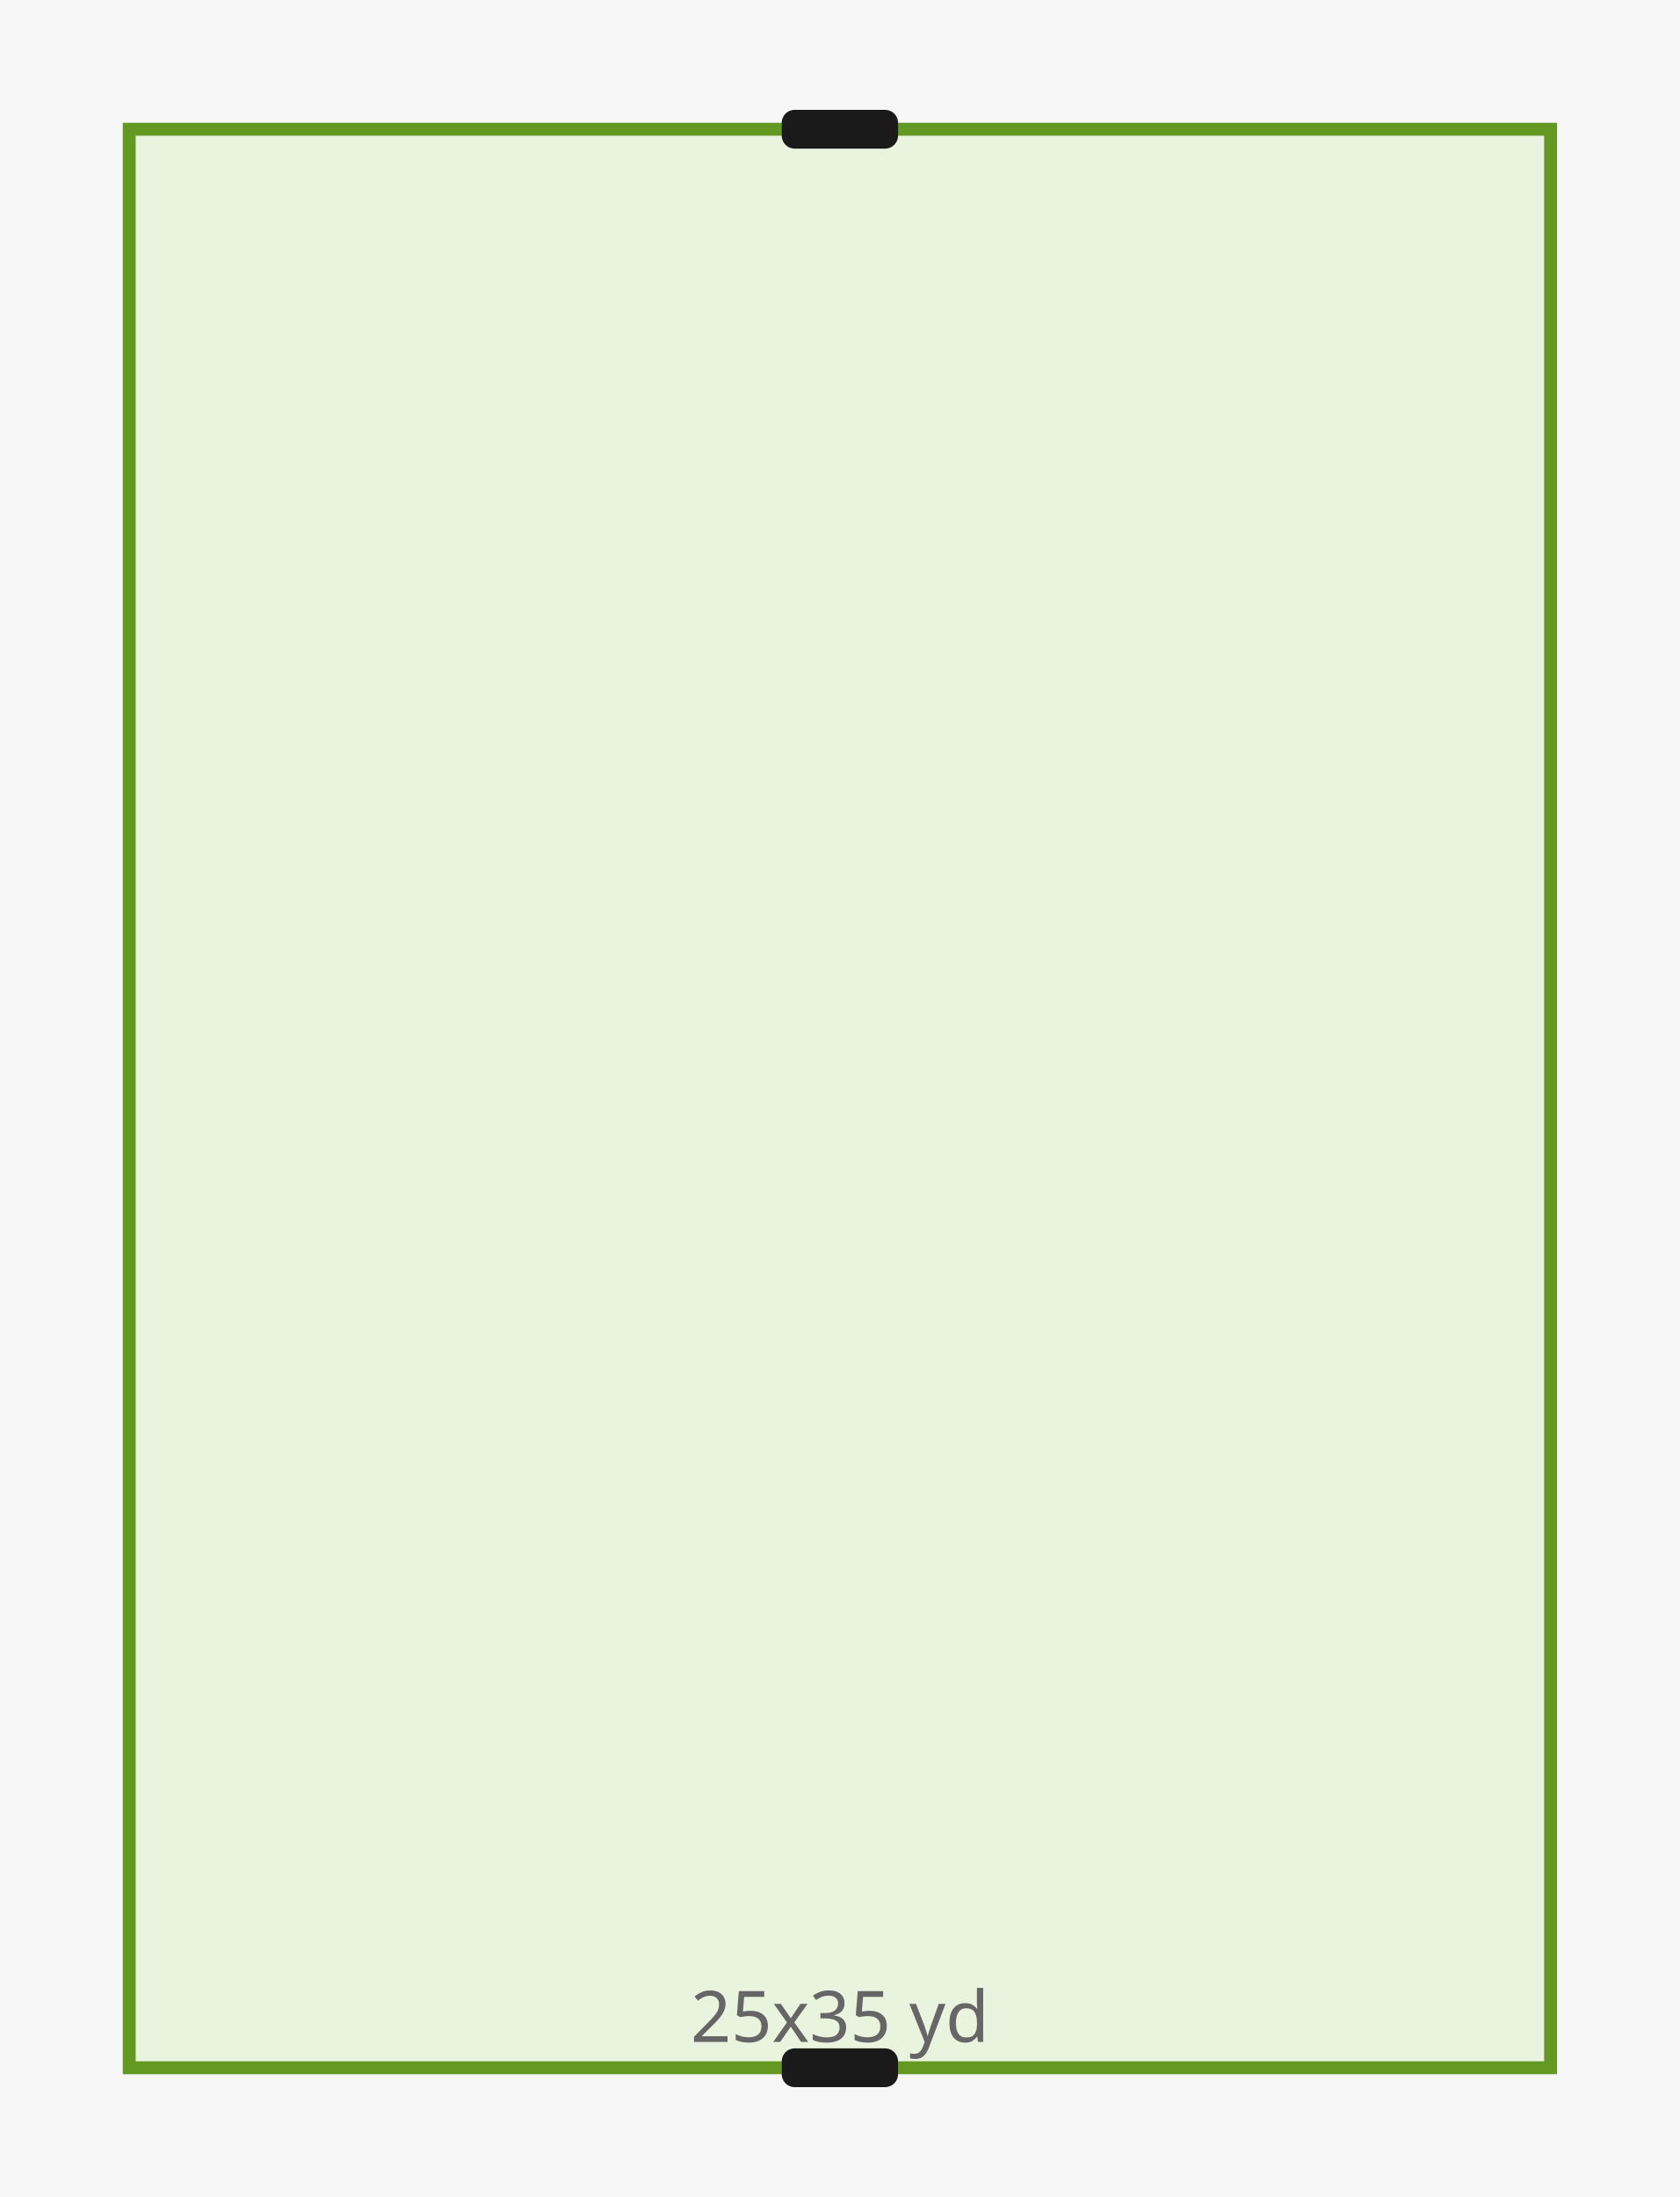
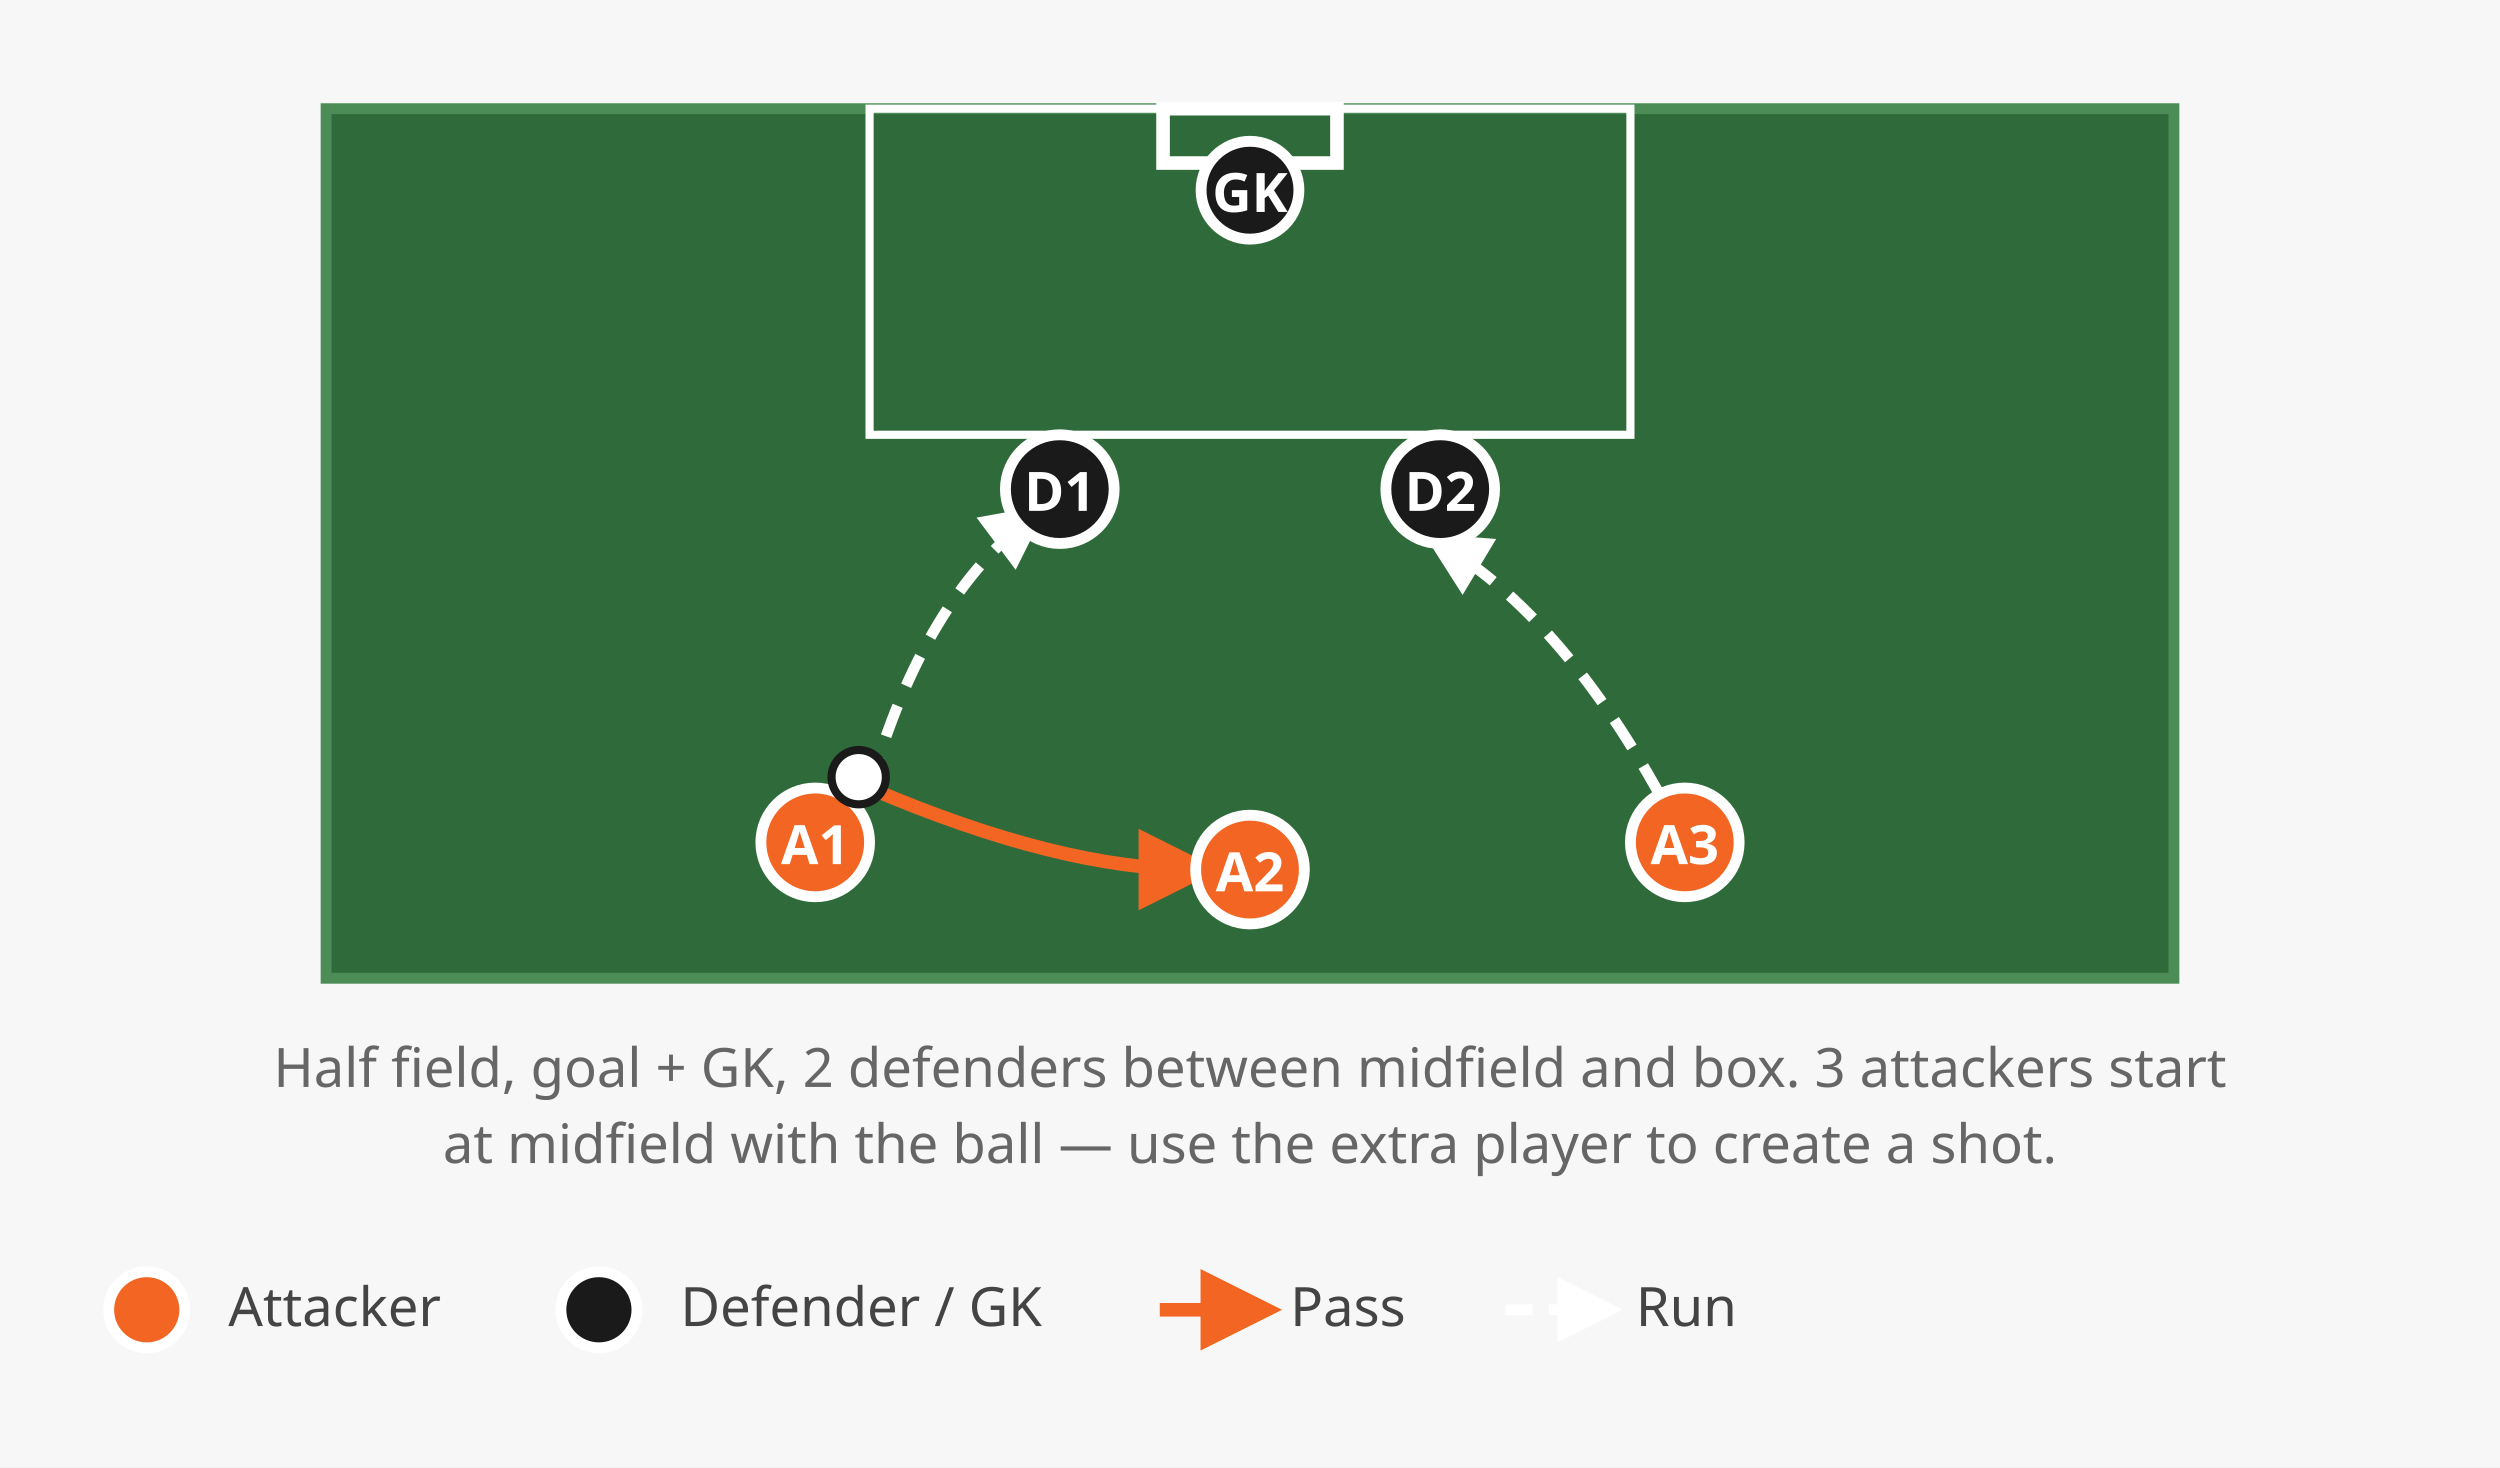
- <svg xmlns="http://www.w3.org/2000/svg" viewBox="0 0 260 340" role="img">
-   <rect width="260" height="340" fill="#F7F7F7" />
-   <rect x="20" y="20" width="220" height="300" fill="#EAF3DE" stroke="#639922" stroke-width="2" />
-   <rect x="121" y="17" width="18" height="6" rx="2" fill="#1A1A1A" />
-   <rect x="121" y="317" width="18" height="6" rx="2" fill="#1A1A1A" />
-   <text x="130.0" y="316" text-anchor="middle" font-size="11" fill="#666" font-family="sans-serif">25x35 yd</text>
+ <svg xmlns="http://www.w3.org/2000/svg" viewBox="0 0 460 270" role="img">
+   <rect width="460" height="270" fill="#F7F7F7" />
+   <defs>
+     <marker id="darr" viewBox="0 0 10 10" refX="7" refY="5" markerWidth="6" markerHeight="6" orient="auto">
+       <path d="M0,0 L10,5 L0,10 Z" fill="#1A1A1A" />
+     </marker>
+     <marker id="darrw" viewBox="0 0 10 10" refX="7" refY="5" markerWidth="6" markerHeight="6" orient="auto">
+       <path d="M0,0 L10,5 L0,10 Z" fill="#FFFFFF" />
+     </marker>
+     <marker id="sarr" viewBox="0 0 10 10" refX="7" refY="5" markerWidth="6" markerHeight="6" orient="auto">
+       <path d="M0,0 L10,5 L0,10 Z" fill="#F26522" />
+     </marker>
+   </defs>
+   <rect x="60" y="20" width="340" height="160" fill="#2F6B3A" stroke="#4C8C57" stroke-width="2" />
+   <rect x="160" y="20" width="140" height="60" fill="none" stroke="#FFFFFF" stroke-width="1.5" />
+   <rect x="214" y="20" width="32" height="10" fill="none" stroke="#FFFFFF" stroke-width="2.5" />
+   <path d="M160,145 Q170,110 190,95" fill="none" stroke="#FFFFFF" stroke-width="2" stroke-dasharray="6 4" marker-end="url(#darrw)" />
+   <path d="M310,155 Q290,115 265,100" fill="none" stroke="#FFFFFF" stroke-width="2" stroke-dasharray="6 4" marker-end="url(#darrw)" />
+   <path d="M160,145 Q195,160 220,160" fill="none" stroke="#F26522" stroke-width="2.5" marker-end="url(#sarr)" />
+   <circle cx="230" cy="35" r="9" fill="#1A1A1A" stroke="#FFFFFF" stroke-width="2" />
+   <text x="230" y="39" text-anchor="middle" font-size="10" font-weight="700" fill="#FFFFFF" font-family="sans-serif">GK</text>
+   <circle cx="195" cy="90" r="10" fill="#1A1A1A" stroke="#FFFFFF" stroke-width="2" />
+   <text x="195" y="94" text-anchor="middle" font-size="10" font-weight="700" fill="#FFFFFF" font-family="sans-serif">D1</text>
+   <circle cx="265" cy="90" r="10" fill="#1A1A1A" stroke="#FFFFFF" stroke-width="2" />
+   <text x="265" y="94" text-anchor="middle" font-size="10" font-weight="700" fill="#FFFFFF" font-family="sans-serif">D2</text>
+   <circle cx="150" cy="155" r="10" fill="#F26522" stroke="#FFFFFF" stroke-width="2" />
+   <text x="150" y="159" text-anchor="middle" font-size="10" font-weight="700" fill="#FFFFFF" font-family="sans-serif">A1</text>
+   <circle cx="230" cy="160" r="10" fill="#F26522" stroke="#FFFFFF" stroke-width="2" />
+   <text x="230" y="164" text-anchor="middle" font-size="10" font-weight="700" fill="#FFFFFF" font-family="sans-serif">A2</text>
+   <circle cx="310" cy="155" r="10" fill="#F26522" stroke="#FFFFFF" stroke-width="2" />
+   <text x="310" y="159" text-anchor="middle" font-size="10" font-weight="700" fill="#FFFFFF" font-family="sans-serif">A3</text>
+   <circle cx="158" cy="143" r="5" fill="#FFFFFF" stroke="#1A1A1A" stroke-width="1.5" />
+   <text x="230" y="200" text-anchor="middle" font-size="10" fill="#666" font-family="sans-serif">Half field, goal + GK, 2 defenders between midfield and box. 3 attackers start</text>
+   <text x="230" y="214" text-anchor="middle" font-size="10" fill="#666" font-family="sans-serif">at midfield with the ball — use the extra player to create a shot.</text>
+   <g font-family="sans-serif" font-size="10" fill="#444">
+     <circle cx="27" cy="241" r="7" fill="#F26522" stroke="#FFFFFF" stroke-width="2" />
+     <text x="42" y="244">Attacker</text>
+     <circle cx="110.2" cy="241" r="7" fill="#1A1A1A" stroke="#FFFFFF" stroke-width="2" />
+     <text x="125.2" y="244">Defender / GK</text>
+     <line x1="213.4" y1="241" x2="231.4" y2="241" stroke="#F26522" stroke-width="2.5" marker-end="url(#sarr)" />
+     <text x="237.4" y="244">Pass</text>
+     <line x1="277" y1="241" x2="295" y2="241" stroke="#FFFFFF" stroke-width="2" stroke-dasharray="5 3" marker-end="url(#darrw)" />
+     <text x="301" y="244">Run</text>
+   </g>
</svg>
